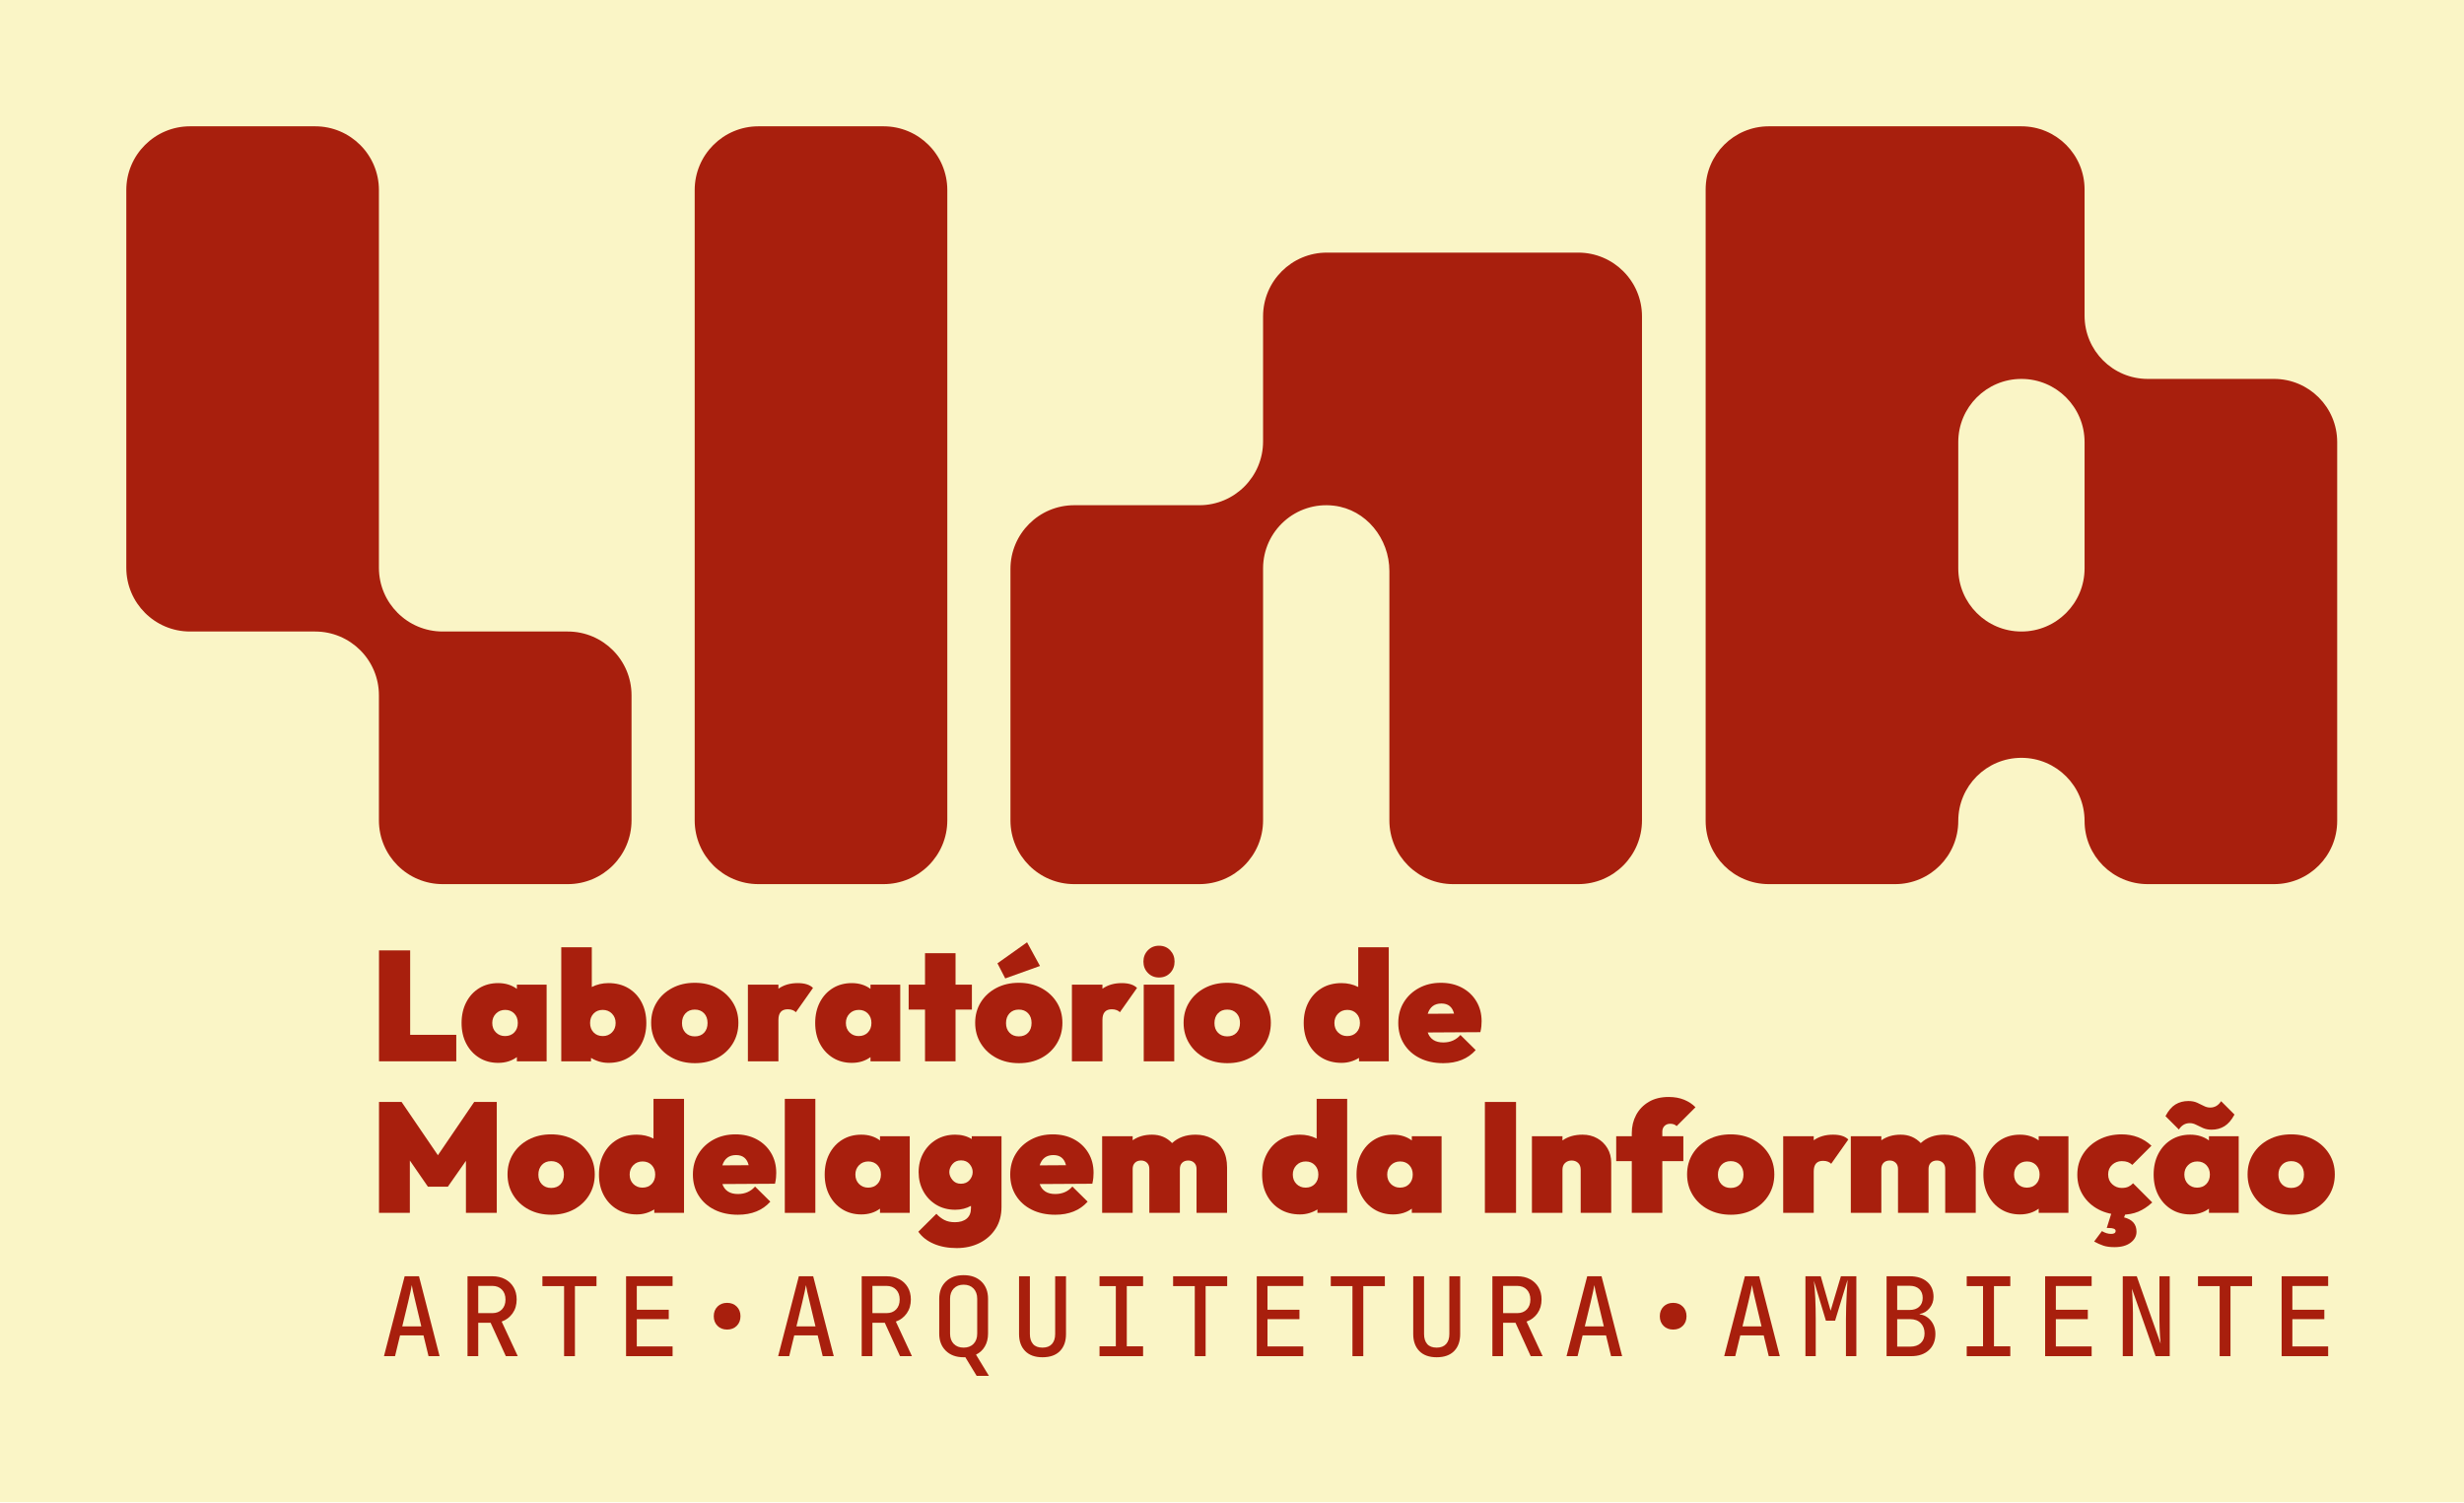
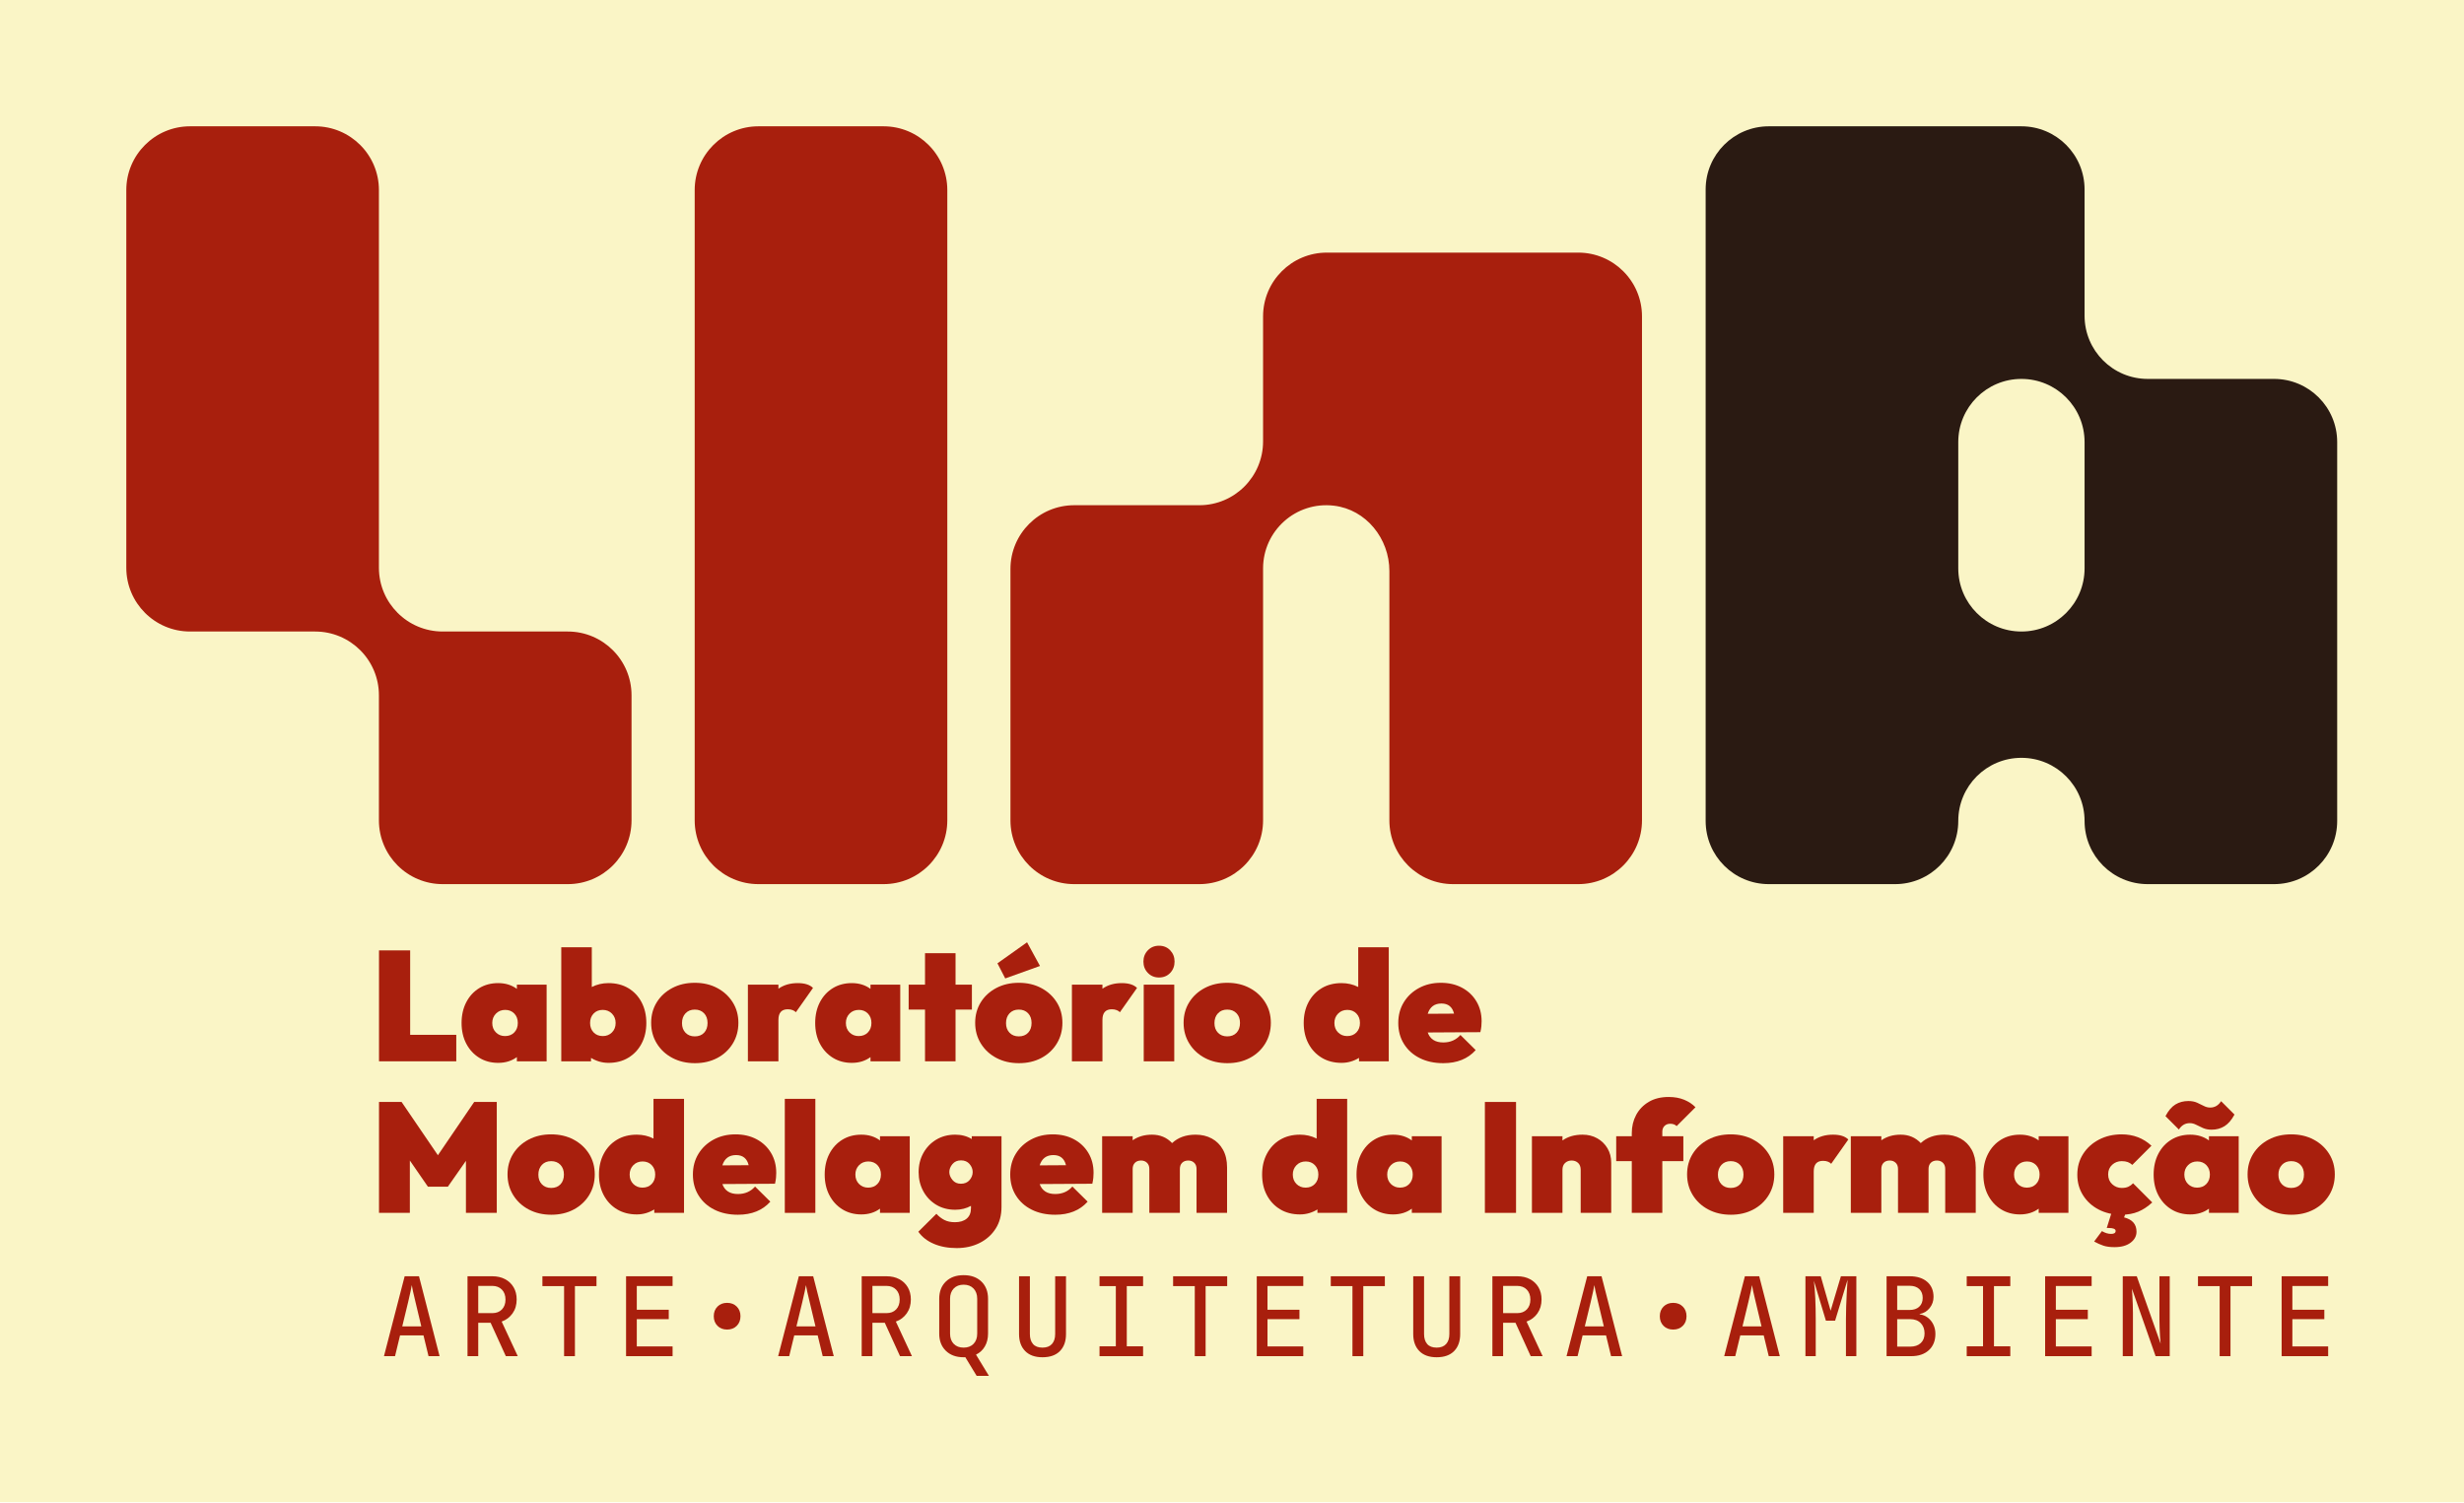
<svg xmlns="http://www.w3.org/2000/svg" viewBox="0 0 1219.25 743.329" width="292.62" height="178.40" role="img" aria-label="LINA — Laboratório de Modelagem da Informação">
  <rect width="1219.25" height="743.329" fill="#FAF5C6" />
  <g transform="translate(62.5 62.5)">
    <g id="horiz-preto">
      <g id="Layer-1">
-         <path d="M0.25 31.25A31.25 31.25 0 0 1 31.5 0L156.5 0A31.25 31.25 0 0 1 187.75 31.25L187.75 93.75A31.25 31.25 0 0 0 219 125L281.5 125A31.25 31.25 0 0 1 312.75 156.25L312.75 343.75A31.25 31.25 0 0 1 281.5 375L219 375A31.25 31.25 0 0 1 187.75 343.75L187.75 343.75A31.25 31.25 0 0 0 156.5 312.5L156.5 312.5A31.25 31.25 0 0 0 125.25 343.75L125.25 343.75A31.25 31.25 0 0 1 94 375L31.5 375A31.25 31.25 0 0 1 0.25 343.75ZM187.75 156.25A31.25 31.25 0 0 0 156.5 125L156.5 125A31.25 31.25 0 0 0 125.25 156.25L125.25 218.75A31.25 31.25 0 0 0 156.5 250L156.5 250A31.25 31.25 0 0 0 187.75 218.75Z" fill="#A81F0D" fill-rule="evenodd" transform="matrix(1 0 0 1 781.25 0)" />
+         <path d="M0.25 31.25A31.25 31.25 0 0 1 31.5 0L156.5 0A31.25 31.25 0 0 1 187.75 31.25L187.75 93.75A31.25 31.25 0 0 0 219 125L281.5 125A31.25 31.25 0 0 1 312.75 156.25L312.75 343.75A31.25 31.25 0 0 1 281.5 375L219 375A31.25 31.25 0 0 1 187.75 343.75L187.75 343.75A31.25 31.25 0 0 0 156.5 312.5L156.5 312.5A31.25 31.25 0 0 0 125.25 343.75L125.25 343.75A31.25 31.25 0 0 1 94 375L31.5 375A31.25 31.25 0 0 1 0.25 343.75ZM187.75 156.25A31.25 31.25 0 0 0 156.5 125L156.5 125A31.25 31.25 0 0 0 125.25 156.25L125.25 218.75A31.25 31.25 0 0 0 156.5 250L156.5 250A31.25 31.25 0 0 0 187.75 218.75Z" fill="#2A1A12" fill-rule="evenodd" transform="matrix(1 0 0 1 781.25 0)" />
        <path d="M750 94.054 L750 343.446 C750 360.871 735.871 375 718.446 375 L656.554 375 C639.129 375 625 360.871 625 343.446 L625 220.063 C625 204.025 613.496 189.621 597.575 187.729 C578.617 185.475 562.5 200.242 562.5 218.75 L562.5 343.446 C562.5 360.871 548.371 375 530.946 375 L469.054 375 C451.629 375 437.5 360.871 437.5 343.446 L437.5 219.054 C437.5 201.629 451.629 187.5 469.054 187.5 L530.946 187.5 C548.371 187.5 562.5 173.371 562.5 155.946 L562.5 94.054 C562.5 76.629 576.629 62.5 594.054 62.5 L718.446 62.5 C735.871 62.5 750 76.629 750 94.054" fill="#A81F0D" />
        <path d="M406.25 31.554 L406.25 343.446 C406.25 360.871 392.121 375 374.696 375 L312.804 375 C295.379 375 281.25 360.871 281.25 343.446 L281.25 31.554 C281.25 14.129 295.379 0 312.804 0 L374.696 0 C392.121 0 406.25 14.129 406.25 31.554" fill="#A81F0D" />
        <path d="M250 281.554 L250 343.446 C250 360.871 235.871 375 218.446 375 L156.554 375 C139.129 375 125 360.871 125 343.446 L125 281.554 C125 264.129 110.871 250 93.446 250 L31.554 250 C14.129 250 0 235.871 0 218.446 L0 31.554 C0 14.129 14.129 0 31.554 0 L93.446 0 C110.871 0 125 14.129 125 31.554 L125 218.446 C125 235.871 139.129 250 156.554 250 L218.446 250 C235.871 250 250 264.129 250 281.554" fill="#A81F0D" />
      </g>
      <g>
        <g>
          <path d="M125.043 462.672 L125.043 407.788 L140.46 407.788 L140.46 449.568 L163.277 449.568 L163.277 462.672 Z" fill="#A81F0D" />
          <path d="M184.012 463.443 C180.466 463.443 177.332 462.595 174.608 460.899 C171.884 459.203 169.752 456.878 168.21 453.923 C166.668 450.968 165.898 447.564 165.898 443.709 C165.898 439.855 166.668 436.438 168.21 433.457 C169.752 430.477 171.884 428.151 174.608 426.481 C177.332 424.811 180.466 423.976 184.012 423.976 C187.609 423.976 190.693 424.927 193.262 426.828 L193.262 424.747 L207.985 424.747 L207.985 462.672 L193.262 462.672 L193.262 460.591 C190.693 462.492 187.609 463.443 184.012 463.443 Z M187.404 450.184 C189.305 450.184 190.834 449.581 191.99 448.373 C193.147 447.165 193.725 445.611 193.725 443.709 C193.725 441.808 193.147 440.253 191.99 439.046 C190.834 437.838 189.331 437.234 187.481 437.234 C185.631 437.234 184.102 437.851 182.895 439.084 C181.687 440.318 181.083 441.859 181.083 443.709 C181.083 445.611 181.687 447.165 182.895 448.373 C184.102 449.581 185.605 450.184 187.404 450.184 Z" fill="#A81F0D" />
          <path d="M215.231 462.672 L215.231 406.247 L230.34 406.247 L230.34 425.903 C232.858 424.618 235.607 423.976 238.588 423.976 C242.339 423.976 245.615 424.811 248.416 426.481 C251.216 428.151 253.4 430.477 254.968 433.457 C256.535 436.438 257.319 439.855 257.319 443.709 C257.319 447.564 256.535 450.968 254.968 453.923 C253.4 456.878 251.216 459.203 248.416 460.899 C245.615 462.595 242.339 463.443 238.588 463.443 C236.994 463.443 235.466 463.224 234.001 462.788 C232.536 462.351 231.187 461.747 229.954 460.976 L229.954 462.672 Z M235.813 450.184 C237.611 450.184 239.114 449.581 240.322 448.373 C241.53 447.165 242.133 445.611 242.133 443.709 C242.133 441.859 241.53 440.318 240.322 439.084 C239.114 437.851 237.585 437.234 235.735 437.234 C233.885 437.234 232.382 437.838 231.226 439.046 C230.07 440.253 229.492 441.808 229.492 443.709 C229.492 445.611 230.07 447.165 231.226 448.373 C232.382 449.581 233.911 450.184 235.813 450.184 Z" fill="#A81F0D" />
          <path d="M281.369 463.597 C277.206 463.597 273.494 462.736 270.23 461.015 C266.967 459.293 264.398 456.916 262.522 453.884 C260.646 450.852 259.708 447.435 259.708 443.632 C259.708 439.83 260.633 436.438 262.483 433.457 C264.334 430.477 266.89 428.126 270.153 426.404 C273.417 424.683 277.129 423.822 281.292 423.822 C285.454 423.822 289.154 424.683 292.392 426.404 C295.63 428.126 298.186 430.477 300.062 433.457 C301.938 436.438 302.875 439.83 302.875 443.632 C302.875 447.435 301.95 450.852 300.1 453.884 C298.25 456.916 295.707 459.293 292.469 461.015 C289.232 462.736 285.532 463.597 281.369 463.597 Z M281.292 450.339 C283.245 450.339 284.786 449.735 285.917 448.527 C287.048 447.319 287.613 445.714 287.613 443.709 C287.613 441.705 287.035 440.099 285.878 438.892 C284.722 437.684 283.193 437.08 281.292 437.08 C279.391 437.08 277.862 437.697 276.705 438.93 C275.549 440.164 274.971 441.782 274.971 443.786 C274.971 445.739 275.549 447.319 276.705 448.527 C277.862 449.735 279.391 450.339 281.292 450.339 Z" fill="#A81F0D" />
          <path d="M307.577 462.672 L307.577 424.747 L322.686 424.747 L322.686 426.751 C325.307 424.901 328.493 423.976 332.244 423.976 C335.687 423.976 338.205 424.773 339.798 426.366 L331.319 438.391 C330.96 437.98 330.433 437.633 329.739 437.35 C329.045 437.067 328.236 436.926 327.311 436.926 C324.228 436.926 322.686 438.673 322.686 442.168 L322.686 462.672 Z" fill="#A81F0D" />
          <path d="M358.992 463.443 C355.446 463.443 352.311 462.595 349.587 460.899 C346.864 459.203 344.731 456.878 343.189 453.923 C341.648 450.968 340.877 447.564 340.877 443.709 C340.877 439.855 341.648 436.438 343.189 433.457 C344.731 430.477 346.864 428.151 349.587 426.481 C352.311 424.811 355.446 423.976 358.992 423.976 C362.589 423.976 365.672 424.927 368.242 426.828 L368.242 424.747 L382.965 424.747 L382.965 462.672 L368.242 462.672 L368.242 460.591 C365.672 462.492 362.589 463.443 358.992 463.443 Z M362.383 450.184 C364.285 450.184 365.813 449.581 366.97 448.373 C368.126 447.165 368.704 445.611 368.704 443.709 C368.704 441.808 368.126 440.253 366.97 439.046 C365.813 437.838 364.31 437.234 362.46 437.234 C360.61 437.234 359.081 437.851 357.874 439.084 C356.666 440.318 356.062 441.859 356.062 443.709 C356.062 445.611 356.666 447.165 357.874 448.373 C359.081 449.581 360.585 450.184 362.383 450.184 Z" fill="#A81F0D" />
          <path d="M395.221 462.672 L395.221 437.08 L387.127 437.08 L387.127 424.747 L395.221 424.747 L395.221 409.176 L410.329 409.176 L410.329 424.747 L418.423 424.747 L418.423 437.08 L410.329 437.08 L410.329 462.672 Z" fill="#A81F0D" />
          <path d="M441.702 463.597 C437.539 463.597 433.826 462.736 430.563 461.015 C427.3 459.293 424.73 456.916 422.855 453.884 C420.979 450.852 420.041 447.435 420.041 443.632 C420.041 439.83 420.966 436.438 422.816 433.457 C424.666 430.477 427.223 428.126 430.486 426.404 C433.749 424.683 437.462 423.822 441.625 423.822 C445.787 423.822 449.487 424.683 452.725 426.404 C455.962 428.126 458.519 430.477 460.394 433.457 C462.27 436.438 463.208 439.83 463.208 443.632 C463.208 447.435 462.283 450.852 460.433 453.884 C458.583 456.916 456.039 459.293 452.802 461.015 C449.564 462.736 445.864 463.597 441.702 463.597 Z M441.625 450.339 C443.577 450.339 445.119 449.735 446.25 448.527 C447.38 447.319 447.945 445.714 447.945 443.709 C447.945 441.705 447.367 440.099 446.211 438.892 C445.055 437.684 443.526 437.08 441.625 437.08 C439.723 437.08 438.194 437.697 437.038 438.93 C435.882 440.164 435.304 441.782 435.304 443.786 C435.304 445.739 435.882 447.319 437.038 448.527 C438.194 449.735 439.723 450.339 441.625 450.339 Z M434.918 421.663 L431.064 414.186 L445.71 403.78 L452.108 415.497 Z" fill="#A81F0D" />
          <path d="M467.91 462.672 L467.91 424.747 L483.019 424.747 L483.019 426.751 C485.64 424.901 488.826 423.976 492.577 423.976 C496.02 423.976 498.538 424.773 500.131 426.366 L491.652 438.391 C491.292 437.98 490.766 437.633 490.072 437.35 C489.378 437.067 488.569 436.926 487.644 436.926 C484.56 436.926 483.019 438.673 483.019 442.168 L483.019 462.672 Z" fill="#A81F0D" />
          <path d="M511 421.201 C508.79 421.201 506.953 420.443 505.488 418.927 C504.024 417.411 503.291 415.548 503.291 413.338 C503.291 411.129 504.024 409.266 505.488 407.75 C506.953 406.234 508.79 405.476 511 405.476 C513.261 405.476 515.111 406.234 516.55 407.75 C517.989 409.266 518.708 411.129 518.708 413.338 C518.708 415.548 517.989 417.411 516.55 418.927 C515.111 420.443 513.261 421.201 511 421.201 Z M503.446 462.672 L503.446 424.747 L518.554 424.747 L518.554 462.672 Z" fill="#A81F0D" />
          <path d="M544.839 463.597 C540.677 463.597 536.964 462.736 533.701 461.015 C530.438 459.293 527.868 456.916 525.993 453.884 C524.117 450.852 523.179 447.435 523.179 443.632 C523.179 439.83 524.104 436.438 525.954 433.457 C527.804 430.477 530.361 428.126 533.624 426.404 C536.887 424.683 540.6 423.822 544.762 423.822 C548.925 423.822 552.625 424.683 555.862 426.404 C559.1 428.126 561.657 430.477 563.532 433.457 C565.408 436.438 566.346 439.83 566.346 443.632 C566.346 447.435 565.421 450.852 563.571 453.884 C561.721 456.916 559.177 459.293 555.94 461.015 C552.702 462.736 549.002 463.597 544.839 463.597 Z M544.762 450.339 C546.715 450.339 548.257 449.735 549.387 448.527 C550.518 447.319 551.083 445.714 551.083 443.709 C551.083 441.705 550.505 440.099 549.349 438.892 C548.193 437.684 546.664 437.08 544.762 437.08 C542.861 437.08 541.332 437.697 540.176 438.93 C539.02 440.164 538.442 441.782 538.442 443.786 C538.442 445.739 539.02 447.319 540.176 448.527 C541.332 449.735 542.861 450.339 544.762 450.339 Z" fill="#A81F0D" />
          <path d="M601.342 463.443 C597.59 463.443 594.314 462.595 591.514 460.899 C588.713 459.203 586.529 456.878 584.962 453.923 C583.394 450.968 582.611 447.564 582.611 443.709 C582.611 439.855 583.394 436.438 584.962 433.457 C586.529 430.477 588.713 428.151 591.514 426.481 C594.314 424.811 597.59 423.976 601.342 423.976 C604.322 423.976 607.072 424.618 609.59 425.903 L609.59 406.247 L624.698 406.247 L624.698 462.672 L609.975 462.672 L609.975 460.976 C608.742 461.747 607.393 462.351 605.928 462.788 C604.464 463.224 602.935 463.443 601.342 463.443 Z M604.117 450.184 C606.018 450.184 607.547 449.581 608.703 448.373 C609.86 447.165 610.438 445.611 610.438 443.709 C610.438 441.808 609.86 440.253 608.703 439.046 C607.547 437.838 606.044 437.234 604.194 437.234 C602.344 437.234 600.815 437.851 599.607 439.084 C598.4 440.318 597.796 441.859 597.796 443.709 C597.796 445.611 598.4 447.165 599.607 448.373 C600.815 449.581 602.318 450.184 604.117 450.184 Z" fill="#A81F0D" />
          <path d="M651.678 463.597 C647.258 463.597 643.378 462.762 640.038 461.092 C636.698 459.422 634.09 457.083 632.214 454.077 C630.338 451.071 629.4 447.615 629.4 443.709 C629.4 439.855 630.313 436.438 632.137 433.457 C633.961 430.477 636.466 428.126 639.653 426.404 C642.839 424.683 646.436 423.822 650.444 423.822 C654.401 423.822 657.896 424.631 660.928 426.25 C663.96 427.869 666.336 430.117 668.058 432.995 C669.779 435.873 670.64 439.161 670.64 442.861 C670.64 443.632 670.602 444.442 670.525 445.29 C670.447 446.138 670.28 447.127 670.024 448.257 L643.969 448.411 C645.151 451.7 647.721 453.345 651.678 453.345 C655.172 453.345 657.998 452.111 660.157 449.645 L667.711 457.122 C663.857 461.439 658.512 463.597 651.678 463.597 Z M650.753 434.074 C647.309 434.074 645.048 435.77 643.969 439.161 L656.996 439.084 C656.174 435.744 654.093 434.074 650.753 434.074 Z" fill="#A81F0D" />
        </g>
        <g>
          <path d="M125.043 537.671 L125.043 482.788 L136.22 482.788 L154.181 509.15 L172.141 482.788 L183.318 482.788 L183.318 537.671 L168.056 537.671 L168.056 511.925 L159.114 524.721 L149.247 524.721 L140.306 511.771 L140.306 537.671 Z" fill="#A81F0D" />
          <path d="M210.297 538.596 C206.135 538.596 202.422 537.735 199.159 536.014 C195.895 534.292 193.326 531.916 191.45 528.884 C189.575 525.852 188.637 522.434 188.637 518.632 C188.637 514.829 189.562 511.437 191.412 508.457 C193.262 505.476 195.818 503.125 199.082 501.403 C202.345 499.682 206.058 498.821 210.22 498.821 C214.383 498.821 218.083 499.682 221.32 501.403 C224.558 503.125 227.114 505.476 228.99 508.457 C230.866 511.437 231.804 514.829 231.804 518.632 C231.804 522.434 230.879 525.852 229.029 528.884 C227.179 531.916 224.635 534.292 221.397 536.014 C218.16 537.735 214.46 538.596 210.297 538.596 Z M210.22 525.338 C212.173 525.338 213.715 524.734 214.845 523.526 C215.976 522.319 216.541 520.713 216.541 518.709 C216.541 516.704 215.963 515.099 214.807 513.891 C213.65 512.683 212.122 512.079 210.22 512.079 C208.319 512.079 206.79 512.696 205.634 513.929 C204.477 515.163 203.899 516.782 203.899 518.786 C203.899 520.738 204.477 522.319 205.634 523.526 C206.79 524.734 208.319 525.338 210.22 525.338 Z" fill="#A81F0D" />
          <path d="M252.617 538.442 C248.865 538.442 245.589 537.594 242.789 535.898 C239.988 534.202 237.804 531.877 236.237 528.922 C234.669 525.967 233.885 522.563 233.885 518.709 C233.885 514.854 234.669 511.437 236.237 508.457 C237.804 505.476 239.988 503.151 242.789 501.48 C245.589 499.81 248.865 498.975 252.617 498.975 C255.597 498.975 258.347 499.618 260.865 500.902 L260.865 481.246 L275.973 481.246 L275.973 537.671 L261.25 537.671 L261.25 535.975 C260.017 536.746 258.668 537.35 257.203 537.787 C255.739 538.224 254.21 538.442 252.617 538.442 Z M255.392 525.184 C257.293 525.184 258.822 524.58 259.978 523.372 C261.135 522.165 261.713 520.61 261.713 518.709 C261.713 516.807 261.135 515.253 259.978 514.045 C258.822 512.837 257.319 512.234 255.469 512.234 C253.619 512.234 252.09 512.85 250.882 514.084 C249.675 515.317 249.071 516.859 249.071 518.709 C249.071 520.61 249.675 522.165 250.882 523.372 C252.09 524.58 253.593 525.184 255.392 525.184 Z" fill="#A81F0D" />
          <path d="M302.643 538.596 C298.223 538.596 294.343 537.761 291.003 536.091 C287.663 534.421 285.055 532.083 283.179 529.076 C281.303 526.07 280.366 522.614 280.366 518.709 C280.366 514.854 281.278 511.437 283.102 508.457 C284.926 505.476 287.432 503.125 290.618 501.403 C293.804 499.682 297.401 498.821 301.409 498.821 C305.366 498.821 308.861 499.63 311.893 501.249 C314.925 502.868 317.302 505.116 319.023 507.994 C320.745 510.872 321.605 514.161 321.605 517.861 C321.605 518.632 321.567 519.441 321.49 520.289 C321.413 521.137 321.246 522.126 320.989 523.257 L294.934 523.411 C296.116 526.7 298.686 528.344 302.643 528.344 C306.137 528.344 308.964 527.111 311.122 524.644 L318.676 532.121 C314.822 536.438 309.478 538.596 302.643 538.596 Z M301.718 509.073 C298.275 509.073 296.014 510.769 294.934 514.161 L307.962 514.084 C307.139 510.743 305.058 509.073 301.718 509.073 Z" fill="#A81F0D" />
          <path d="M325.845 537.671 L325.845 481.246 L340.954 481.246 L340.954 537.671 Z" fill="#A81F0D" />
          <path d="M363.694 538.442 C360.148 538.442 357.013 537.594 354.289 535.898 C351.566 534.202 349.433 531.877 347.891 528.922 C346.35 525.967 345.579 522.563 345.579 518.709 C345.579 514.854 346.35 511.437 347.891 508.457 C349.433 505.476 351.566 503.151 354.289 501.48 C357.013 499.81 360.148 498.975 363.694 498.975 C367.291 498.975 370.374 499.926 372.944 501.827 L372.944 499.746 L387.667 499.746 L387.667 537.671 L372.944 537.671 L372.944 535.59 C370.374 537.491 367.291 538.442 363.694 538.442 Z M367.085 525.184 C368.987 525.184 370.516 524.58 371.672 523.372 C372.828 522.165 373.406 520.61 373.406 518.709 C373.406 516.807 372.828 515.253 371.672 514.045 C370.516 512.837 369.012 512.234 367.162 512.234 C365.312 512.234 363.784 512.85 362.576 514.084 C361.368 515.317 360.764 516.859 360.764 518.709 C360.764 520.61 361.368 522.165 362.576 523.372 C363.784 524.58 365.287 525.184 367.085 525.184 Z" fill="#A81F0D" />
          <path d="M410.175 536.13 C406.629 536.13 403.495 535.307 400.771 533.663 C398.047 532.018 395.915 529.783 394.373 526.957 C392.831 524.13 392.06 520.995 392.06 517.552 C392.06 514.058 392.831 510.91 394.373 508.11 C395.915 505.309 398.047 503.086 400.771 501.442 C403.495 499.797 406.629 498.975 410.175 498.975 C413.258 498.975 415.982 499.695 418.346 501.134 L418.346 499.746 L433.069 499.746 L433.069 534.742 C433.069 538.905 432.093 542.502 430.14 545.534 C428.187 548.566 425.541 550.917 422.2 552.587 C418.86 554.257 415.083 555.092 410.869 555.092 C406.604 555.092 402.826 554.385 399.538 552.972 C396.249 551.559 393.705 549.568 391.906 546.998 L400.848 538.134 C402.03 539.418 403.34 540.433 404.779 541.178 C406.218 541.924 407.965 542.296 410.021 542.296 C412.488 542.296 414.428 541.705 415.841 540.523 C417.254 539.341 417.961 537.62 417.961 535.359 L417.961 534.202 C415.648 535.487 413.053 536.13 410.175 536.13 Z M412.95 523.257 C414.8 523.257 416.239 522.653 417.267 521.445 C418.295 520.237 418.809 518.914 418.809 517.475 C418.809 516.036 418.295 514.713 417.267 513.505 C416.239 512.298 414.826 511.694 413.027 511.694 C411.229 511.694 409.815 512.311 408.788 513.544 C407.76 514.777 407.246 516.088 407.246 517.475 C407.246 518.811 407.76 520.109 408.788 521.368 C409.815 522.627 411.203 523.257 412.95 523.257 Z" fill="#A81F0D" />
          <path d="M459.662 538.596 C455.242 538.596 451.362 537.761 448.022 536.091 C444.682 534.421 442.074 532.083 440.198 529.076 C438.322 526.07 437.385 522.614 437.385 518.709 C437.385 514.854 438.297 511.437 440.121 508.457 C441.945 505.476 444.451 503.125 447.637 501.403 C450.823 499.682 454.42 498.821 458.428 498.821 C462.385 498.821 465.88 499.63 468.912 501.249 C471.944 502.868 474.321 505.116 476.042 507.994 C477.764 510.872 478.624 514.161 478.624 517.861 C478.624 518.632 478.586 519.441 478.509 520.289 C478.432 521.137 478.265 522.126 478.008 523.257 L451.953 523.411 C453.135 526.7 455.705 528.344 459.662 528.344 C463.156 528.344 465.983 527.111 468.141 524.644 L475.695 532.121 C471.841 536.438 466.497 538.596 459.662 538.596 Z M458.737 509.073 C455.294 509.073 453.033 510.769 451.953 514.161 L464.981 514.084 C464.158 510.743 462.077 509.073 458.737 509.073 Z" fill="#A81F0D" />
          <path d="M482.864 537.671 L482.864 499.746 L497.973 499.746 L497.973 501.75 C500.645 499.9 503.831 498.975 507.531 498.975 C511.539 498.975 514.854 500.363 517.475 503.138 C520.456 500.363 524.335 498.975 529.115 498.975 C532.147 498.975 534.832 499.618 537.17 500.902 C539.508 502.187 541.345 504.037 542.681 506.452 C544.017 508.868 544.685 511.771 544.685 515.163 L544.685 537.671 L529.577 537.671 L529.577 515.934 C529.577 514.649 529.192 513.634 528.421 512.889 C527.65 512.144 526.674 511.771 525.492 511.771 C524.207 511.771 523.192 512.144 522.447 512.889 C521.702 513.634 521.329 514.649 521.329 515.934 L521.329 537.671 L506.221 537.671 L506.221 515.934 C506.221 514.649 505.835 513.634 505.064 512.889 C504.294 512.144 503.317 511.771 502.135 511.771 C500.851 511.771 499.836 512.144 499.09 512.889 C498.345 513.634 497.973 514.649 497.973 515.934 L497.973 537.671 Z" fill="#A81F0D" />
          <path d="M580.76 538.442 C577.008 538.442 573.732 537.594 570.931 535.898 C568.131 534.202 565.947 531.877 564.379 528.922 C562.812 525.967 562.028 522.563 562.028 518.709 C562.028 514.854 562.812 511.437 564.379 508.457 C565.947 505.476 568.131 503.151 570.931 501.48 C573.732 499.81 577.008 498.975 580.76 498.975 C583.74 498.975 586.49 499.618 589.008 500.902 L589.008 481.246 L604.116 481.246 L604.116 537.671 L589.393 537.671 L589.393 535.975 C588.16 536.746 586.811 537.35 585.346 537.787 C583.882 538.224 582.353 538.442 580.76 538.442 Z M583.535 525.184 C585.436 525.184 586.965 524.58 588.121 523.372 C589.277 522.165 589.856 520.61 589.856 518.709 C589.856 516.807 589.277 515.253 588.121 514.045 C586.965 512.837 585.462 512.234 583.612 512.234 C581.762 512.234 580.233 512.85 579.025 514.084 C577.818 515.317 577.214 516.859 577.214 518.709 C577.214 520.61 577.818 522.165 579.025 523.372 C580.233 524.58 581.736 525.184 583.535 525.184 Z" fill="#A81F0D" />
          <path d="M626.856 538.442 C623.31 538.442 620.175 537.594 617.452 535.898 C614.728 534.202 612.595 531.877 611.054 528.922 C609.512 525.967 608.741 522.563 608.741 518.709 C608.741 514.854 609.512 511.437 611.054 508.457 C612.595 505.476 614.728 503.151 617.452 501.48 C620.175 499.81 623.31 498.975 626.856 498.975 C630.453 498.975 633.536 499.926 636.106 501.827 L636.106 499.746 L650.829 499.746 L650.829 537.671 L636.106 537.671 L636.106 535.59 C633.536 537.491 630.453 538.442 626.856 538.442 Z M630.247 525.184 C632.149 525.184 633.678 524.58 634.834 523.372 C635.99 522.165 636.568 520.61 636.568 518.709 C636.568 516.807 635.99 515.253 634.834 514.045 C633.678 512.837 632.175 512.234 630.325 512.234 C628.474 512.234 626.946 512.85 625.738 514.084 C624.53 515.317 623.927 516.859 623.927 518.709 C623.927 520.61 624.53 522.165 625.738 523.372 C626.946 524.58 628.449 525.184 630.247 525.184 Z" fill="#A81F0D" />
          <path d="M672.259 537.671 L672.259 482.788 L687.675 482.788 L687.675 537.671 Z" fill="#A81F0D" />
          <path d="M695.537 537.671 L695.537 499.746 L710.645 499.746 L710.645 501.827 C713.369 499.926 716.684 498.975 720.589 498.975 C723.313 498.975 725.741 499.579 727.874 500.787 C730.006 501.994 731.689 503.639 732.923 505.72 C734.156 507.801 734.773 510.204 734.773 512.927 L734.773 537.671 L719.664 537.671 L719.664 516.396 C719.664 514.906 719.24 513.762 718.392 512.966 C717.544 512.169 716.478 511.771 715.193 511.771 C713.909 511.771 712.829 512.169 711.956 512.966 C711.082 513.762 710.645 514.906 710.645 516.396 L710.645 537.671 Z" fill="#A81F0D" />
          <path d="M744.948 537.671 L744.948 512.079 L737.24 512.079 L737.24 499.746 L744.948 499.746 L744.948 498.204 C744.948 494.916 745.668 491.922 747.107 489.224 C748.546 486.526 750.627 484.368 753.35 482.749 C756.074 481.13 759.363 480.321 763.217 480.321 C766.095 480.321 768.652 480.784 770.887 481.709 C773.122 482.634 774.985 483.867 776.476 485.409 L767.148 494.736 C766.378 493.965 765.324 493.579 763.988 493.579 C762.806 493.579 761.855 493.939 761.136 494.659 C760.416 495.378 760.057 496.329 760.057 497.511 L760.057 499.746 L770.463 499.746 L770.463 512.079 L760.057 512.079 L760.057 537.671 Z" fill="#A81F0D" />
          <path d="M793.973 538.596 C789.81 538.596 786.098 537.735 782.834 536.014 C779.571 534.292 777.002 531.916 775.126 528.884 C773.25 525.852 772.312 522.434 772.312 518.632 C772.312 514.829 773.237 511.437 775.087 508.457 C776.937 505.476 779.494 503.125 782.757 501.403 C786.02 499.682 789.733 498.821 793.896 498.821 C798.058 498.821 801.758 499.682 804.996 501.403 C808.233 503.125 810.79 505.476 812.666 508.457 C814.541 511.437 815.479 514.829 815.479 518.632 C815.479 522.434 814.554 525.852 812.704 528.884 C810.854 531.916 808.311 534.292 805.073 536.014 C801.835 537.735 798.135 538.596 793.973 538.596 Z M793.896 525.338 C795.849 525.338 797.39 524.734 798.521 523.526 C799.651 522.319 800.217 520.713 800.217 518.709 C800.217 516.704 799.639 515.099 798.482 513.891 C797.326 512.683 795.797 512.079 793.896 512.079 C791.994 512.079 790.466 512.696 789.309 513.929 C788.153 515.163 787.575 516.782 787.575 518.786 C787.575 520.738 788.153 522.319 789.309 523.526 C790.466 524.734 791.994 525.338 793.896 525.338 Z" fill="#A81F0D" />
          <path d="M819.872 537.671 L819.872 499.746 L834.981 499.746 L834.981 501.75 C837.602 499.9 840.788 498.975 844.539 498.975 C847.982 498.975 850.5 499.772 852.093 501.365 L843.614 513.39 C843.254 512.979 842.728 512.632 842.034 512.349 C841.34 512.067 840.531 511.925 839.606 511.925 C836.522 511.925 834.981 513.673 834.981 517.167 L834.981 537.671 Z" fill="#A81F0D" />
          <path d="M853.327 537.671 L853.327 499.746 L868.436 499.746 L868.436 501.75 C871.108 499.9 874.294 498.975 877.994 498.975 C882.002 498.975 885.317 500.363 887.938 503.138 C890.918 500.363 894.798 498.975 899.577 498.975 C902.609 498.975 905.294 499.618 907.633 500.902 C909.971 502.187 911.808 504.037 913.144 506.452 C914.48 508.868 915.148 511.771 915.148 515.163 L915.148 537.671 L900.04 537.671 L900.04 515.934 C900.04 514.649 899.655 513.634 898.884 512.889 C898.113 512.144 897.136 511.771 895.954 511.771 C894.67 511.771 893.655 512.144 892.91 512.889 C892.165 513.634 891.792 514.649 891.792 515.934 L891.792 537.671 L876.684 537.671 L876.684 515.934 C876.684 514.649 876.298 513.634 875.527 512.889 C874.756 512.144 873.78 511.771 872.598 511.771 C871.313 511.771 870.298 512.144 869.553 512.889 C868.808 513.634 868.436 514.649 868.436 515.934 L868.436 537.671 Z" fill="#A81F0D" />
          <path d="M937.04 538.442 C933.494 538.442 930.359 537.594 927.636 535.898 C924.912 534.202 922.779 531.877 921.238 528.922 C919.696 525.967 918.925 522.563 918.925 518.709 C918.925 514.854 919.696 511.437 921.238 508.457 C922.779 505.476 924.912 503.151 927.636 501.48 C930.359 499.81 933.494 498.975 937.04 498.975 C940.637 498.975 943.721 499.926 946.29 501.827 L946.29 499.746 L961.013 499.746 L961.013 537.671 L946.29 537.671 L946.29 535.59 C943.721 537.491 940.637 538.442 937.04 538.442 Z M940.432 525.184 C942.333 525.184 943.862 524.58 945.018 523.372 C946.174 522.165 946.752 520.61 946.752 518.709 C946.752 516.807 946.174 515.253 945.018 514.045 C943.862 512.837 942.359 512.234 940.509 512.234 C938.659 512.234 937.13 512.85 935.922 514.084 C934.715 515.317 934.111 516.859 934.111 518.709 C934.111 520.61 934.715 522.165 935.922 523.372 C937.13 524.58 938.633 525.184 940.432 525.184 Z" fill="#A81F0D" />
          <path d="M987.144 538.596 C983.033 538.596 979.333 537.748 976.044 536.052 C972.755 534.357 970.16 532.006 968.259 528.999 C966.357 525.993 965.407 522.588 965.407 518.786 C965.407 514.932 966.37 511.501 968.297 508.495 C970.224 505.489 972.845 503.125 976.16 501.403 C979.475 499.682 983.213 498.821 987.376 498.821 C993.131 498.821 998.039 500.697 1002.099 504.448 L992.617 513.929 C991.949 513.313 991.204 512.85 990.382 512.542 C989.56 512.234 988.558 512.079 987.376 512.079 C985.526 512.079 983.945 512.683 982.635 513.891 C981.325 515.099 980.669 516.679 980.669 518.632 C980.669 520.636 981.337 522.254 982.674 523.488 C984.01 524.721 985.577 525.338 987.376 525.338 C988.712 525.338 989.817 525.132 990.69 524.721 C991.564 524.31 992.335 523.745 993.003 523.025 L1002.484 532.507 C1000.274 534.562 997.962 536.091 995.547 537.093 C993.131 538.095 990.331 538.596 987.144 538.596 Z M983.83 554.63 C981.62 554.63 979.783 554.385 978.318 553.897 C976.854 553.409 975.325 552.728 973.732 551.855 L977.586 546.69 C979.128 547.615 980.644 548.077 982.134 548.077 C983.624 548.077 984.369 547.589 984.369 546.613 C984.369 545.636 983.213 545.148 980.901 545.148 L979.976 545.148 L982.596 536.823 L989.765 536.823 L988.532 539.907 C992.643 540.934 994.699 543.298 994.699 546.998 C994.699 549.157 993.722 550.968 991.769 552.433 C989.817 553.897 987.17 554.63 983.83 554.63 Z" fill="#A81F0D" />
          <path d="M1021.292 538.442 C1017.746 538.442 1014.612 537.594 1011.888 535.898 C1009.164 534.202 1007.032 531.877 1005.49 528.922 C1003.948 525.967 1003.178 522.563 1003.178 518.709 C1003.178 514.854 1003.948 511.437 1005.49 508.457 C1007.032 505.476 1009.164 503.151 1011.888 501.48 C1014.612 499.81 1017.746 498.975 1021.292 498.975 C1024.89 498.975 1027.973 499.926 1030.542 501.827 L1030.542 499.746 L1045.265 499.746 L1045.265 537.671 L1030.542 537.671 L1030.542 535.59 C1027.973 537.491 1024.89 538.442 1021.292 538.442 Z M1024.684 525.184 C1026.585 525.184 1028.114 524.58 1029.27 523.372 C1030.427 522.165 1031.005 520.61 1031.005 518.709 C1031.005 516.807 1030.427 515.253 1029.27 514.045 C1028.114 512.837 1026.611 512.234 1024.761 512.234 C1022.911 512.234 1021.382 512.85 1020.175 514.084 C1018.967 515.317 1018.363 516.859 1018.363 518.709 C1018.363 520.61 1018.967 522.165 1020.175 523.372 C1021.382 524.58 1022.885 525.184 1024.684 525.184 Z M1031.853 496.509 C1030.26 496.509 1028.846 496.239 1027.613 495.699 C1026.38 495.16 1025.249 494.62 1024.221 494.08 C1023.194 493.541 1022.14 493.271 1021.061 493.271 C1018.8 493.271 1017.001 494.325 1015.665 496.431 L1009.036 489.802 C1010.475 487.079 1012.119 485.152 1013.969 484.021 C1015.819 482.89 1017.952 482.325 1020.367 482.325 C1022.012 482.325 1023.438 482.595 1024.645 483.135 C1025.853 483.674 1026.971 484.214 1027.999 484.753 C1029.026 485.293 1030.08 485.563 1031.159 485.563 C1033.42 485.563 1035.219 484.509 1036.555 482.402 L1043.184 489.031 C1041.745 491.704 1040.101 493.618 1038.251 494.774 C1036.401 495.93 1034.268 496.509 1031.853 496.509 Z" fill="#A81F0D" />
          <path d="M1071.32 538.596 C1067.157 538.596 1063.444 537.735 1060.181 536.014 C1056.918 534.292 1054.348 531.916 1052.473 528.884 C1050.597 525.852 1049.659 522.434 1049.659 518.632 C1049.659 514.829 1050.584 511.437 1052.434 508.457 C1054.284 505.476 1056.841 503.125 1060.104 501.403 C1063.367 499.682 1067.08 498.821 1071.243 498.821 C1075.405 498.821 1079.105 499.682 1082.343 501.403 C1085.58 503.125 1088.137 505.476 1090.012 508.457 C1091.888 511.437 1092.826 514.829 1092.826 518.632 C1092.826 522.434 1091.901 525.852 1090.051 528.884 C1088.201 531.916 1085.657 534.292 1082.42 536.014 C1079.182 537.735 1075.482 538.596 1071.32 538.596 Z M1071.243 525.338 C1073.195 525.338 1074.737 524.734 1075.868 523.526 C1076.998 522.319 1077.563 520.713 1077.563 518.709 C1077.563 516.704 1076.985 515.099 1075.829 513.891 C1074.673 512.683 1073.144 512.079 1071.243 512.079 C1069.341 512.079 1067.812 512.696 1066.656 513.929 C1065.5 515.163 1064.922 516.782 1064.922 518.786 C1064.922 520.738 1065.5 522.319 1066.656 523.526 C1067.812 524.734 1069.341 525.338 1071.243 525.338 Z" fill="#A81F0D" />
        </g>
      </g>
      <g>
        <path d="M127.499 608.579 L137.736 569.038 L144.832 569.038 L155.015 608.579 L149.545 608.579 L147.053 598.288 L135.461 598.288 L132.97 608.579 Z M136.545 593.846 L145.97 593.846 L143.153 582.038 C142.611 579.871 142.178 578.03 141.853 576.513 C141.528 574.996 141.329 573.967 141.257 573.425 C141.185 573.967 140.986 574.996 140.661 576.513 C140.336 578.03 139.921 579.853 139.415 581.984 Z" fill="#A81F0D" />
        <path d="M168.838 608.579 L168.838 569.038 L181.079 569.038 C183.499 569.038 185.611 569.516 187.417 570.473 C189.222 571.43 190.631 572.766 191.642 574.482 C192.653 576.197 193.159 578.21 193.159 580.521 C193.159 583.193 192.481 585.487 191.127 587.4 C189.773 589.314 187.977 590.668 185.738 591.463 L193.7 608.579 L187.796 608.579 L180.267 592.059 L174.146 592.059 L174.146 608.579 Z M174.146 587.292 L181.079 587.292 C183.102 587.292 184.7 586.678 185.873 585.45 C187.047 584.223 187.634 582.598 187.634 580.575 C187.634 578.517 187.038 576.874 185.846 575.646 C184.654 574.419 183.065 573.805 181.079 573.805 L174.146 573.805 Z" fill="#A81F0D" />
        <path d="M216.624 608.579 L216.624 573.913 L205.899 573.913 L205.899 569.038 L232.657 569.038 L232.657 573.913 L221.986 573.913 L221.986 608.579 Z" fill="#A81F0D" />
        <path d="M247.292 608.579 L247.292 569.038 L270.313 569.038 L270.313 573.859 L252.6 573.859 L252.6 585.613 L268.417 585.613 L268.417 590.271 L252.6 590.271 L252.6 603.759 L270.313 603.759 L270.313 608.579 Z" fill="#A81F0D" />
        <path d="M297.299 595.417 C295.349 595.417 293.76 594.803 292.532 593.575 C291.305 592.348 290.691 590.759 290.691 588.809 C290.691 586.859 291.305 585.27 292.532 584.042 C293.76 582.814 295.349 582.2 297.299 582.2 C299.249 582.2 300.838 582.814 302.066 584.042 C303.293 585.27 303.907 586.859 303.907 588.809 C303.907 590.759 303.293 592.348 302.066 593.575 C300.838 594.803 299.249 595.417 297.299 595.417 Z" fill="#A81F0D" />
        <path d="M322.55 608.579 L332.788 569.038 L339.884 569.038 L350.067 608.579 L344.596 608.579 L342.105 598.288 L330.513 598.288 L328.021 608.579 Z M331.596 593.846 L341.021 593.846 L338.205 582.038 C337.663 579.871 337.23 578.03 336.905 576.513 C336.58 574.996 336.381 573.967 336.309 573.425 C336.237 573.967 336.038 574.996 335.713 576.513 C335.388 578.03 334.973 579.853 334.467 581.984 Z" fill="#A81F0D" />
        <path d="M363.891 608.579 L363.891 569.038 L376.132 569.038 C378.552 569.038 380.664 569.516 382.47 570.473 C384.275 571.43 385.684 572.766 386.695 574.482 C387.706 576.197 388.212 578.21 388.212 580.521 C388.212 583.193 387.535 585.487 386.18 587.4 C384.826 589.314 383.03 590.668 380.791 591.463 L388.753 608.579 L382.849 608.579 L375.32 592.059 L369.199 592.059 L369.199 608.579 Z M369.199 587.292 L376.132 587.292 C378.155 587.292 379.753 586.678 380.926 585.45 C382.1 584.223 382.687 582.598 382.687 580.575 C382.687 578.517 382.091 576.874 380.899 575.646 C379.707 574.419 378.119 573.805 376.132 573.805 L369.199 573.805 Z" fill="#A81F0D" />
        <path d="M420.776 618.329 L415.142 609.067 C415.034 609.103 414.908 609.121 414.763 609.121 C414.619 609.121 414.474 609.121 414.33 609.121 C410.646 609.121 407.712 608.056 405.528 605.925 C403.343 603.795 402.251 600.96 402.251 597.421 L402.251 580.196 C402.251 576.621 403.343 573.778 405.528 571.665 C407.712 569.553 410.646 568.496 414.33 568.496 C418.013 568.496 420.947 569.553 423.132 571.665 C425.317 573.778 426.409 576.621 426.409 580.196 L426.409 597.421 C426.409 599.841 425.885 601.953 424.838 603.759 C423.791 605.564 422.328 606.918 420.451 607.821 L426.842 618.329 Z M414.33 604.354 C416.388 604.354 418.022 603.732 419.232 602.486 C420.442 601.24 421.046 599.552 421.046 597.421 L421.046 580.196 C421.046 578.066 420.442 576.369 419.232 575.105 C418.022 573.841 416.388 573.209 414.33 573.209 C412.271 573.209 410.637 573.841 409.428 575.105 C408.218 576.369 407.613 578.066 407.613 580.196 L407.613 597.421 C407.613 599.552 408.218 601.24 409.428 602.486 C410.637 603.732 412.271 604.354 414.33 604.354 Z" fill="#A81F0D" />
        <path d="M453.341 609.121 C449.621 609.121 446.76 608.092 444.756 606.034 C442.751 603.975 441.749 601.177 441.749 597.638 L441.749 569.038 L447.112 569.038 L447.112 597.638 C447.112 599.732 447.626 601.375 448.656 602.567 C449.685 603.759 451.246 604.354 453.341 604.354 C455.399 604.354 456.961 603.759 458.026 602.567 C459.092 601.375 459.624 599.732 459.624 597.638 L459.624 569.038 L464.987 569.038 L464.987 597.638 C464.987 601.213 463.985 604.02 461.98 606.061 C459.976 608.101 457.096 609.121 453.341 609.121 Z" fill="#A81F0D" />
        <path d="M481.572 608.579 L481.572 603.704 L489.642 603.704 L489.642 573.913 L481.572 573.913 L481.572 569.038 L503.13 569.038 L503.13 573.913 L495.059 573.913 L495.059 603.704 L503.13 603.704 L503.13 608.579 Z" fill="#A81F0D" />
        <path d="M528.708 608.579 L528.708 573.913 L517.983 573.913 L517.983 569.038 L544.741 569.038 L544.741 573.913 L534.07 573.913 L534.07 608.579 Z" fill="#A81F0D" />
        <path d="M559.376 608.579 L559.376 569.038 L582.397 569.038 L582.397 573.859 L564.684 573.859 L564.684 585.613 L580.501 585.613 L580.501 590.271 L564.684 590.271 L564.684 603.759 L582.397 603.759 L582.397 608.579 Z" fill="#A81F0D" />
        <path d="M606.729 608.579 L606.729 573.913 L596.004 573.913 L596.004 569.038 L622.762 569.038 L622.762 573.913 L612.091 573.913 L612.091 608.579 Z" fill="#A81F0D" />
        <path d="M648.393 609.121 C644.673 609.121 641.811 608.092 639.807 606.034 C637.803 603.975 636.801 601.177 636.801 597.638 L636.801 569.038 L642.163 569.038 L642.163 597.638 C642.163 599.732 642.678 601.375 643.707 602.567 C644.736 603.759 646.298 604.354 648.393 604.354 C650.451 604.354 652.013 603.759 653.078 602.567 C654.143 601.375 654.676 599.732 654.676 597.638 L654.676 569.038 L660.038 569.038 L660.038 597.638 C660.038 601.213 659.036 604.02 657.032 606.061 C655.028 608.101 652.148 609.121 648.393 609.121 Z" fill="#A81F0D" />
        <path d="M675.975 608.579 L675.975 569.038 L688.216 569.038 C690.636 569.038 692.748 569.516 694.554 570.473 C696.359 571.43 697.768 572.766 698.779 574.482 C699.79 576.197 700.295 578.21 700.295 580.521 C700.295 583.193 699.618 585.487 698.264 587.4 C696.91 589.314 695.113 590.668 692.875 591.463 L700.837 608.579 L694.933 608.579 L687.404 592.059 L681.283 592.059 L681.283 608.579 Z M681.283 587.292 L688.216 587.292 C690.238 587.292 691.836 586.678 693.01 585.45 C694.184 584.223 694.77 582.598 694.77 580.575 C694.77 578.517 694.175 576.874 692.983 575.646 C691.791 574.419 690.202 573.805 688.216 573.805 L681.283 573.805 Z" fill="#A81F0D" />
        <path d="M712.655 608.579 L722.893 569.038 L729.989 569.038 L740.172 608.579 L734.701 608.579 L732.209 598.288 L720.618 598.288 L718.126 608.579 Z M721.701 593.846 L731.126 593.846 L728.309 582.038 C727.768 579.871 727.334 578.03 727.009 576.513 C726.684 574.996 726.486 573.967 726.414 573.425 C726.341 573.967 726.143 574.996 725.818 576.513 C725.493 578.03 725.077 579.853 724.572 581.984 Z" fill="#A81F0D" />
        <path d="M765.425 595.417 C763.475 595.417 761.886 594.803 760.658 593.575 C759.43 592.348 758.816 590.759 758.816 588.809 C758.816 586.859 759.43 585.27 760.658 584.042 C761.886 582.814 763.475 582.2 765.425 582.2 C767.375 582.2 768.964 582.814 770.191 584.042 C771.419 585.27 772.033 586.859 772.033 588.809 C772.033 590.759 771.419 592.348 770.191 593.575 C768.964 594.803 767.375 595.417 765.425 595.417 Z" fill="#A81F0D" />
        <path d="M790.676 608.579 L800.914 569.038 L808.009 569.038 L818.193 608.579 L812.722 608.579 L810.23 598.288 L798.639 598.288 L796.147 608.579 Z M799.722 593.846 L809.147 593.846 L806.33 582.038 C805.789 579.871 805.355 578.03 805.03 576.513 C804.705 574.996 804.507 573.967 804.434 573.425 C804.362 573.967 804.164 574.996 803.839 576.513 C803.514 578.03 803.098 579.853 802.593 581.984 Z" fill="#A81F0D" />
        <path d="M830.879 608.579 L830.879 569.038 L838.462 569.038 L843.337 586.1 L848.429 569.038 L856.066 569.038 L856.066 608.579 L850.921 608.579 L850.921 590.434 C850.921 588.52 850.957 586.398 851.029 584.069 C851.101 581.74 851.201 579.411 851.327 577.082 C851.453 574.753 851.589 572.649 851.733 570.771 L845.558 591.03 L841.008 591.03 L835.05 571.259 C835.375 573.895 835.61 576.829 835.754 580.061 C835.898 583.293 835.971 586.75 835.971 590.434 L835.971 608.579 Z" fill="#A81F0D" />
        <path d="M871.026 608.579 L871.026 569.038 L882.455 569.038 C886.103 569.038 888.983 569.95 891.095 571.773 C893.208 573.597 894.264 576.098 894.264 579.275 C894.264 581.334 893.623 583.166 892.341 584.773 C891.059 586.38 889.407 587.364 887.385 587.725 L887.385 587.888 C888.901 588.068 890.246 588.61 891.42 589.513 C892.594 590.416 893.514 591.562 894.183 592.952 C894.851 594.343 895.185 595.868 895.185 597.53 C895.185 600.924 894.11 603.614 891.962 605.6 C889.813 607.586 886.897 608.579 883.214 608.579 Z M876.28 585.721 L882.401 585.721 C884.423 585.721 886.012 585.189 887.168 584.123 C888.323 583.058 888.901 581.605 888.901 579.763 C888.901 577.885 888.323 576.414 887.168 575.348 C886.012 574.283 884.442 573.75 882.455 573.75 L876.28 573.75 Z M876.28 603.867 L882.726 603.867 C884.929 603.867 886.662 603.28 887.926 602.107 C889.19 600.933 889.822 599.335 889.822 597.313 C889.822 595.218 889.19 593.521 887.926 592.221 C886.662 590.921 884.929 590.271 882.726 590.271 L876.28 590.271 Z" fill="#A81F0D" />
        <path d="M910.687 608.579 L910.687 603.704 L918.758 603.704 L918.758 573.913 L910.687 573.913 L910.687 569.038 L932.246 569.038 L932.246 573.913 L924.175 573.913 L924.175 603.704 L932.246 603.704 L932.246 608.579 Z" fill="#A81F0D" />
        <path d="M949.481 608.579 L949.481 569.038 L972.501 569.038 L972.501 573.859 L954.789 573.859 L954.789 585.613 L970.606 585.613 L970.606 590.271 L954.789 590.271 L954.789 603.759 L972.501 603.759 L972.501 608.579 Z" fill="#A81F0D" />
        <path d="M987.896 608.579 L987.896 569.038 L994.829 569.038 L1006.638 602.404 C1006.529 601.466 1006.43 600.301 1006.34 598.911 C1006.249 597.52 1006.177 596.076 1006.123 594.577 C1006.069 593.079 1006.042 591.661 1006.042 590.325 L1006.042 569.038 L1011.133 569.038 L1011.133 608.579 L1004.146 608.579 L992.446 575.213 C992.518 576.152 992.59 577.298 992.663 578.653 C992.735 580.007 992.798 581.424 992.852 582.905 C992.906 584.385 992.933 585.775 992.933 587.075 L992.933 608.579 Z" fill="#A81F0D" />
        <path d="M1035.843 608.579 L1035.843 573.913 L1025.118 573.913 L1025.118 569.038 L1051.876 569.038 L1051.876 573.913 L1041.206 573.913 L1041.206 608.579 Z" fill="#A81F0D" />
        <path d="M1066.513 608.579 L1066.513 569.038 L1089.534 569.038 L1089.534 573.859 L1071.821 573.859 L1071.821 585.613 L1087.638 585.613 L1087.638 590.271 L1071.821 590.271 L1071.821 603.759 L1089.534 603.759 L1089.534 608.579 Z" fill="#A81F0D" />
      </g>
    </g>
  </g>
</svg>
